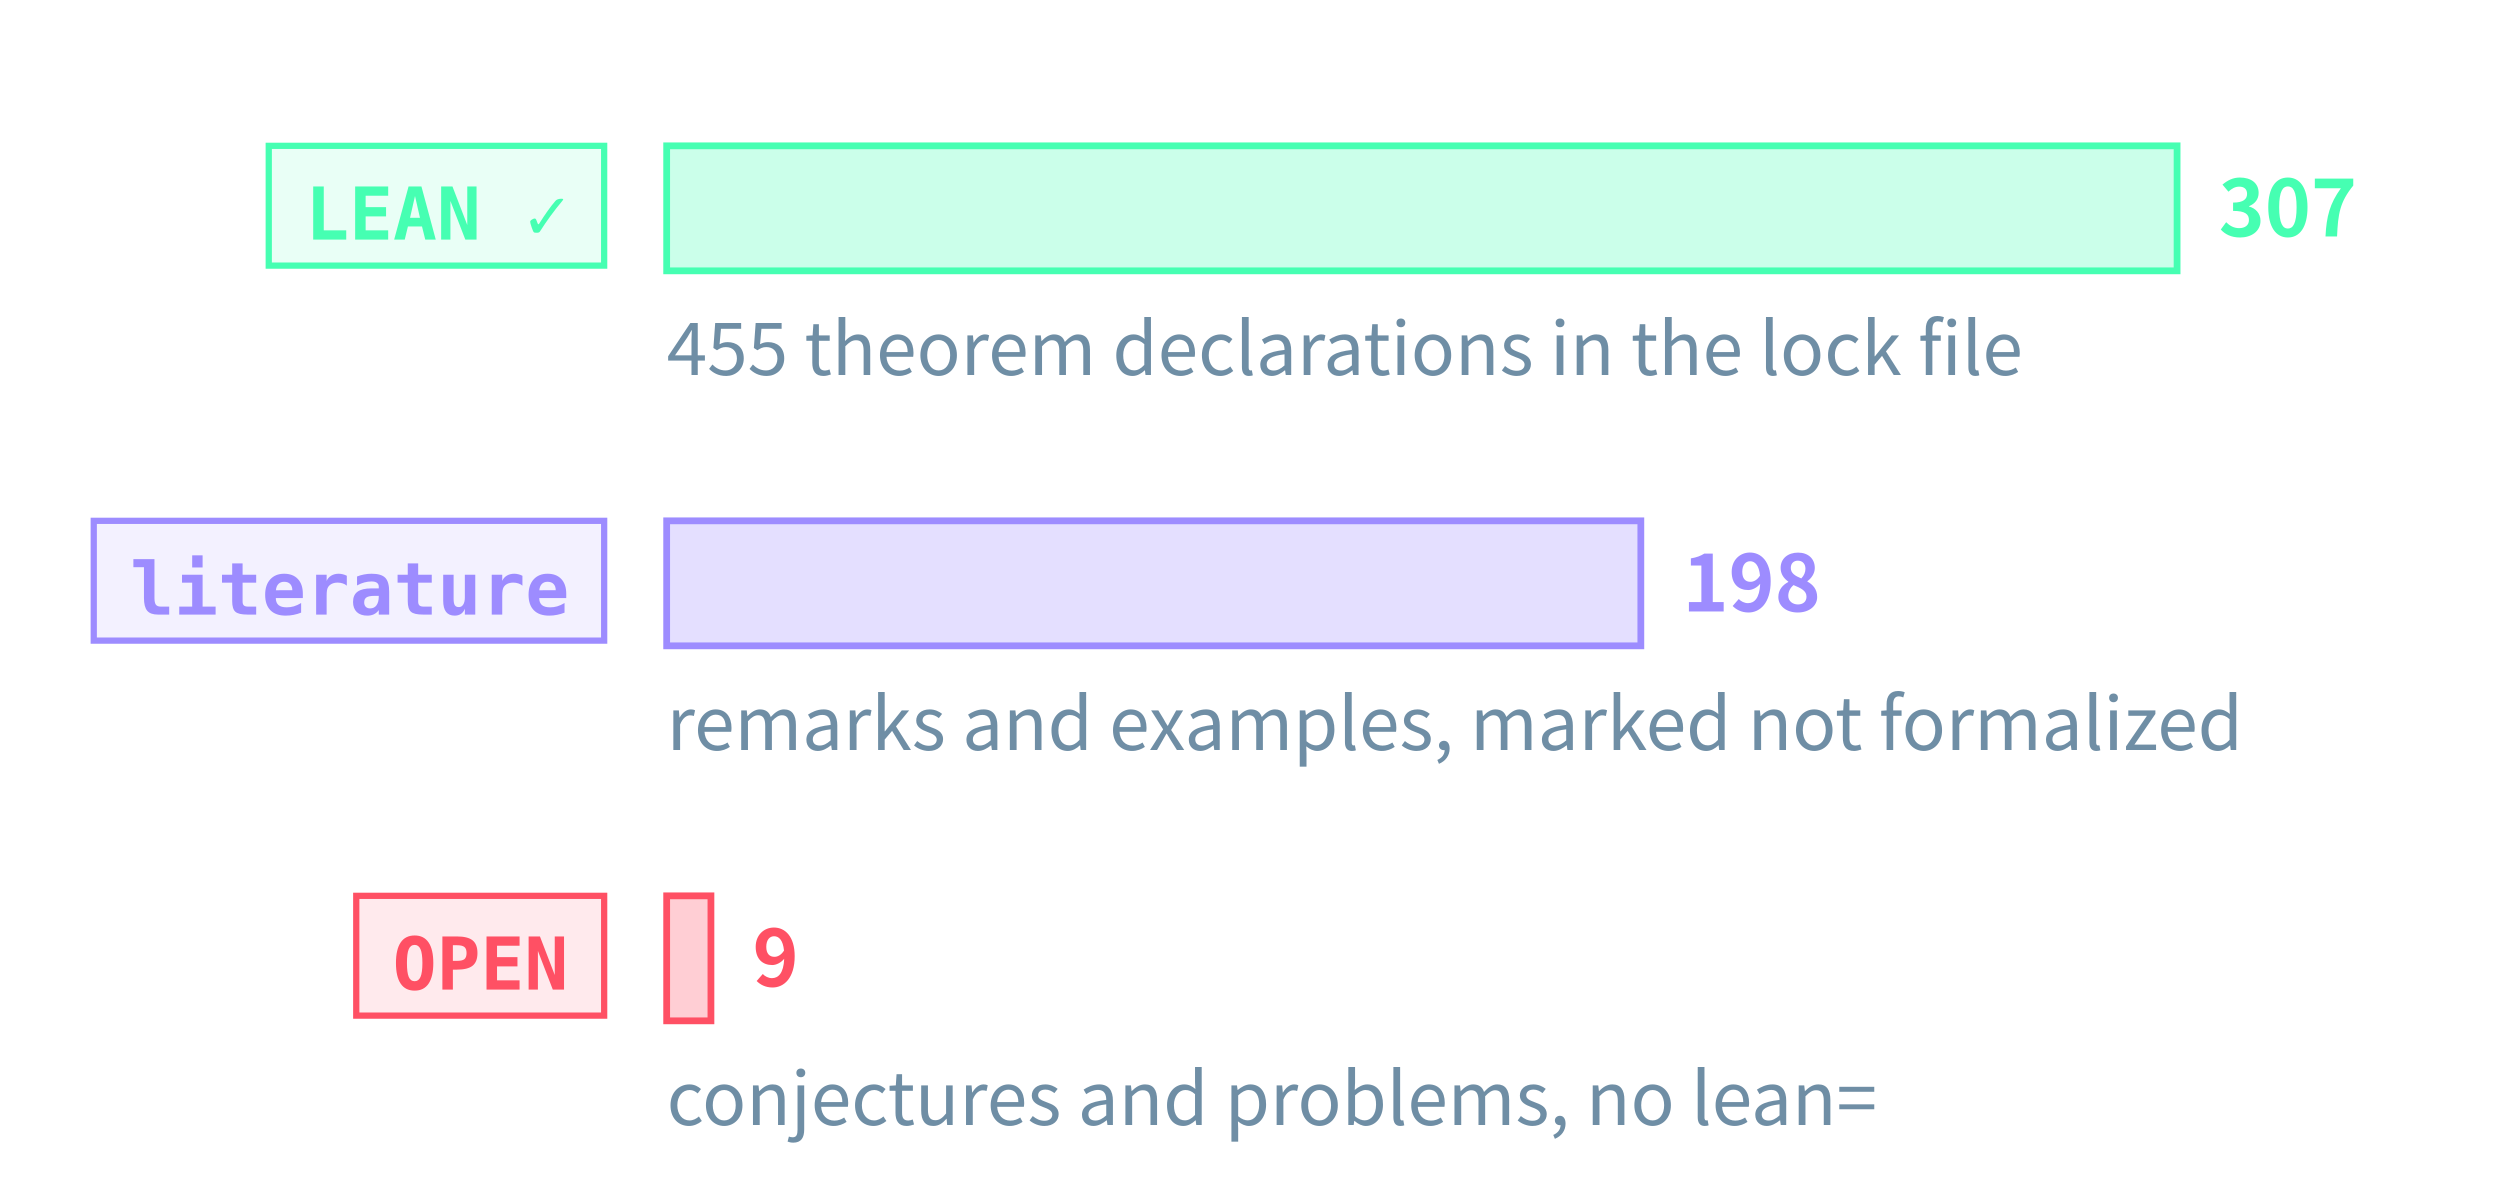
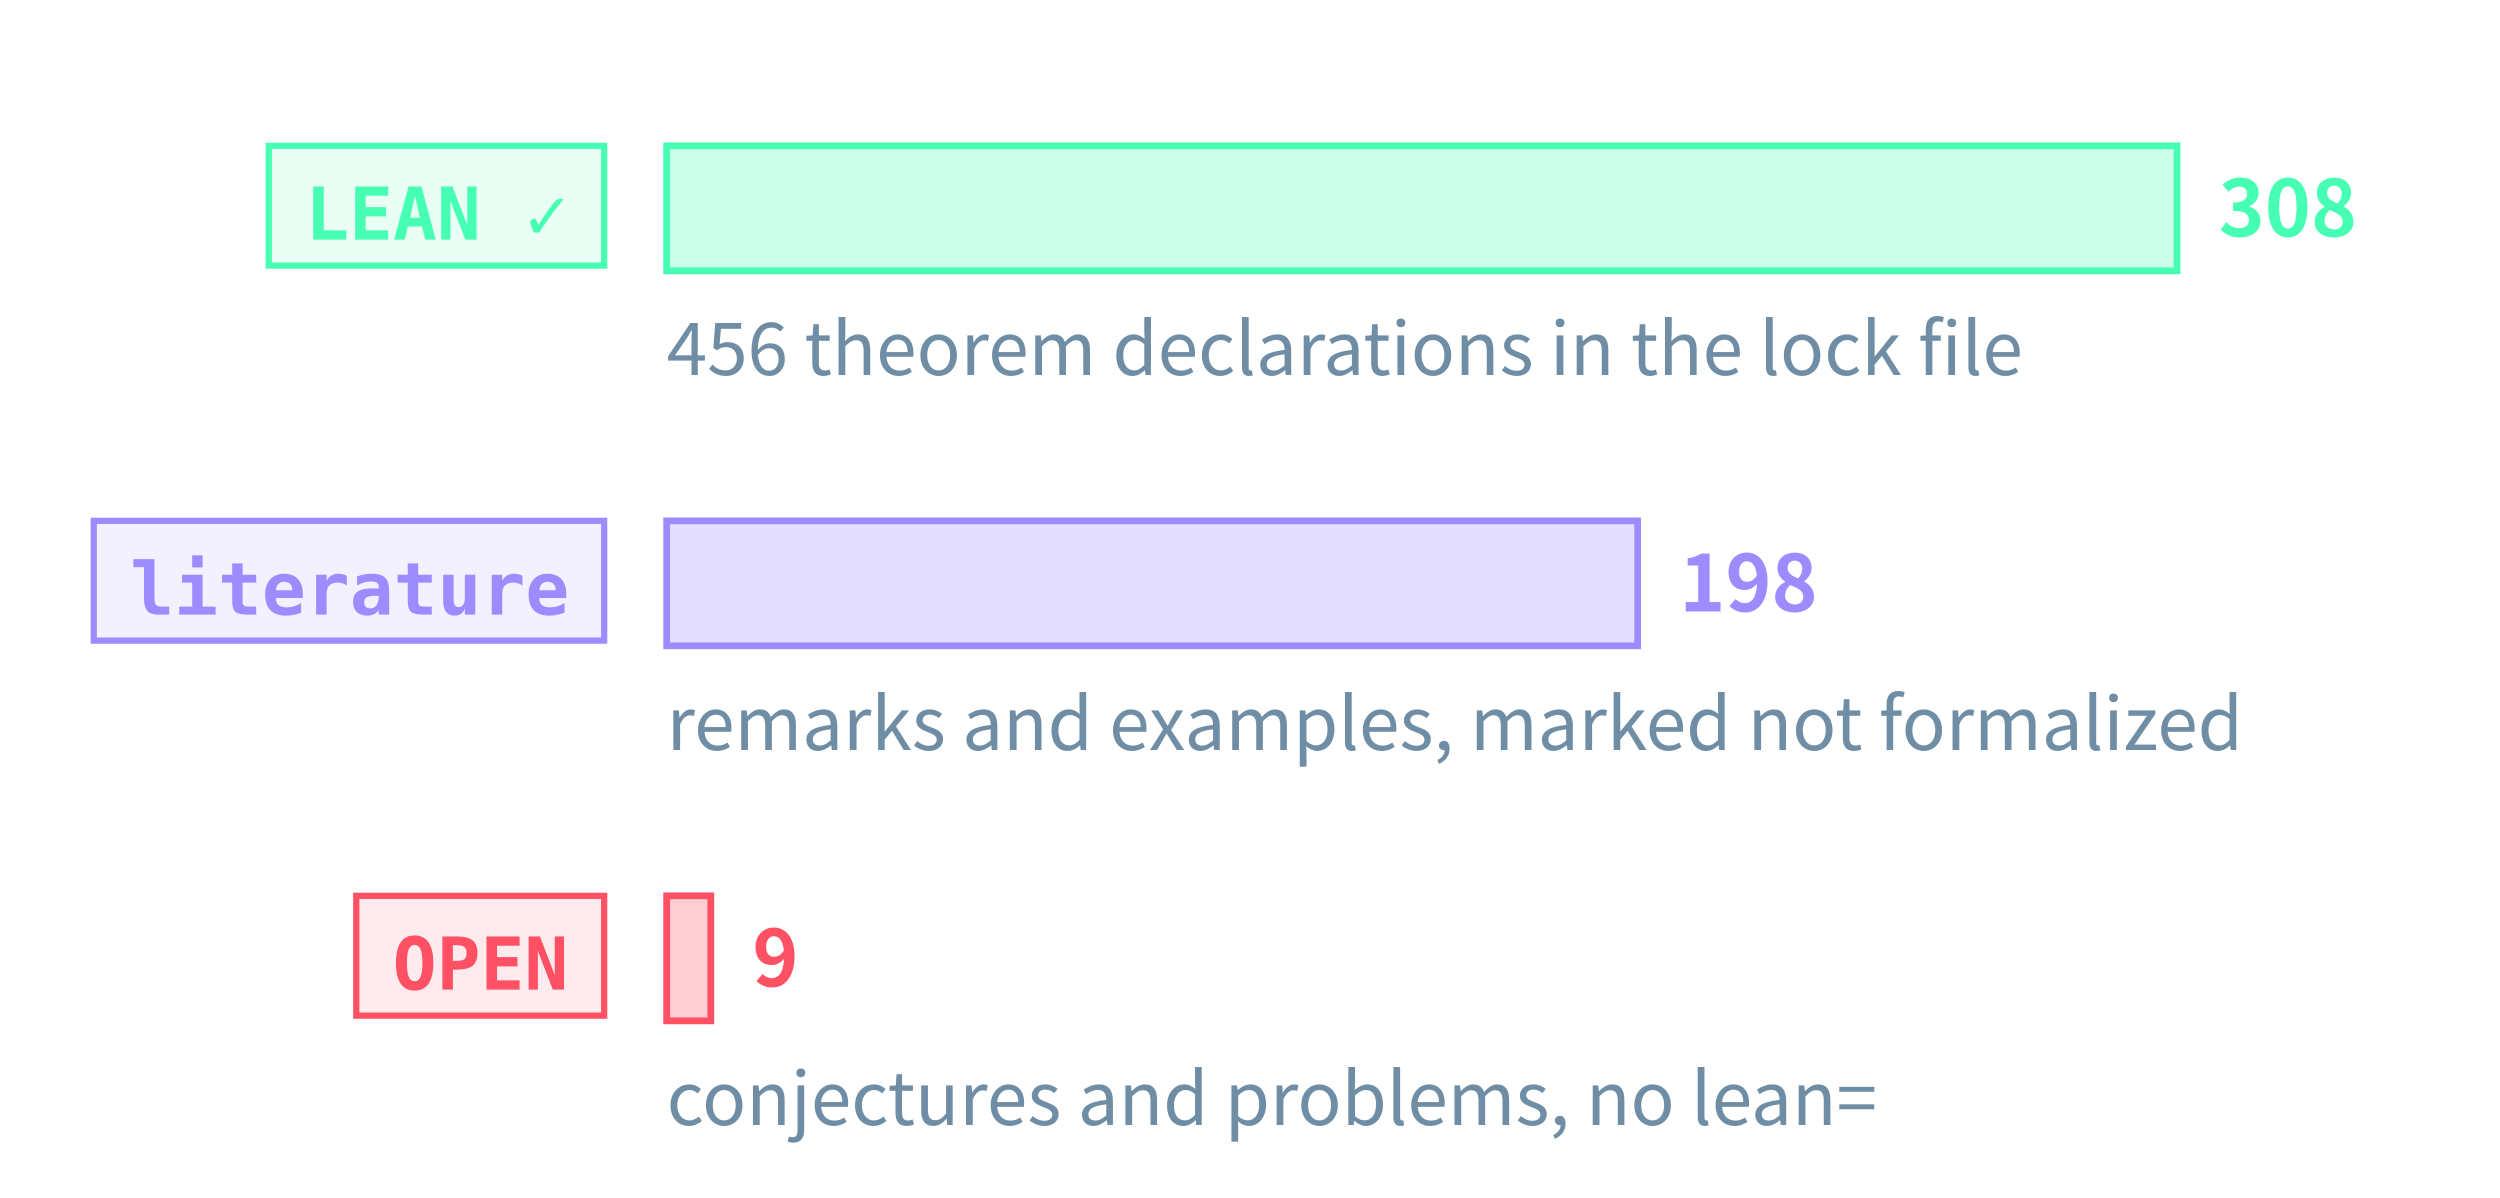
<svg xmlns="http://www.w3.org/2000/svg" class="tr-fig" data-tr-fig="prelude-three-tiers" data-lang="en" viewBox="0 0 480 230" width="480" height="230" font-family="'Noto Sans SC', 'Noto Sans CJK SC', 'Source Sans 3', 'PingFang SC', 'Microsoft YaHei', system-ui, sans-serif" role="img" aria-label="Three bars, each with a tag. The top bar is green, tagged LEAN ✓: the theorems, lemmas, propositions and corollaries with a Lean reference, the longest. The middle bar is violet, tagged “literature”: the remarks and examples marked as literature results. The bottom bar is red, tagged OPEN: the open conjectures and problems, very short. Each bar ends in its count; under the green bar a note gives the number of theorem declarations in the lock file.">
  <style>.ts-ink{stroke:#d4efff}.tf-ink{fill:#d4efff}.ts-dim{stroke:#6f8ea5}.tf-dim{fill:#6f8ea5}.ts-faint{stroke:#34506a}.tf-faint{fill:#34506a}.ts-edge{stroke:#143049}.tf-edge{fill:#143049}.ts-hot{stroke:#1f5d7c}.tf-hot{fill:#1f5d7c}.ts-bg{stroke:#03060c}.tf-bg{fill:#03060c}.ts-panel{stroke:#07101b}.tf-panel{fill:#07101b}.ts-sheet{stroke:#050c16}.tf-sheet{fill:#050c16}.ts-cyan{stroke:#19f0ff}.tf-cyan{fill:#19f0ff}.ts-magenta{stroke:#ff2fd0}.tf-magenta{fill:#ff2fd0}.ts-amber{stroke:#ffc83d}.tf-amber{fill:#ffc83d}.ts-violet{stroke:#9d8cff}.tf-violet{fill:#9d8cff}.ts-ok{stroke:#46ffb2}.tf-ok{fill:#46ffb2}.ts-warn{stroke:#ff5064}.tf-warn{fill:#ff5064}.ts-blue{stroke:#2a7bff}.tf-blue{fill:#2a7bff}.ts-orange{stroke:#ff8a3c}.tf-orange{fill:#ff8a3c}.ts-sigma{stroke:#cfe3ff}.tf-sigma{fill:#cfe3ff}</style>
  <rect x="51.6" y="28" width="64.4" height="23" class="ts-ok tf-ok" stroke-width="1.2" fill-opacity="0.12" />
  <text class="tf-ok tr-fig-mono" x="58.6" y="46" font-size="14" font-family="'JetBrains Mono', 'DejaVu Sans Mono', ui-monospace, Menlo, Consolas, monospace" font-weight="600">LEAN ✓</text>
  <rect x="128" y="28" width="290" height="24" class="ts-ok tf-ok" stroke-width="1.3" fill-opacity="0.28" />
-   <text class="tf-ok" x="426" y="45.4" font-size="15" font-weight="600">307</text>
+   <text class="tf-ok" x="426" y="45.4" font-size="15" font-weight="600">308</text>
  <rect x="18" y="100" width="98" height="23" class="ts-violet tf-violet" stroke-width="1.2" fill-opacity="0.12" />
  <text class="tf-violet tr-fig-mono" x="25" y="118" font-size="14" font-family="'JetBrains Mono', 'DejaVu Sans Mono', ui-monospace, Menlo, Consolas, monospace" font-weight="600">literature</text>
-   <rect x="128" y="100" width="187.04" height="24" class="ts-violet tf-violet" stroke-width="1.3" fill-opacity="0.28" />
-   <text class="tf-violet" x="323.04" y="117.4" font-size="15" font-weight="600">198</text>
+   <rect x="128" y="100" width="186.43" height="24" class="ts-violet tf-violet" stroke-width="1.3" fill-opacity="0.28" />
+   <text class="tf-violet" x="322.43" y="117.4" font-size="15" font-weight="600">198</text>
  <rect x="68.4" y="172" width="47.6" height="23" class="ts-warn tf-warn" stroke-width="1.2" fill-opacity="0.12" />
  <text class="tf-warn tr-fig-mono" x="75.4" y="190" font-size="14" font-family="'JetBrains Mono', 'DejaVu Sans Mono', ui-monospace, Menlo, Consolas, monospace" font-weight="600">OPEN</text>
-   <rect x="128" y="172" width="8.5" height="24" class="ts-warn tf-warn" stroke-width="1.3" fill-opacity="0.28" />
-   <text class="tf-warn" x="144.5" y="189.4" font-size="15" font-weight="600">9</text>
-   <text class="tf-dim" x="128" y="72" font-size="14">455 theorem declarations in the lock file</text>
+   <rect x="128" y="172" width="8.47" height="24" class="ts-warn tf-warn" stroke-width="1.3" fill-opacity="0.28" />
+   <text class="tf-warn" x="144.47" y="189.4" font-size="15" font-weight="600">9</text>
+   <text class="tf-dim" x="128" y="72" font-size="14">456 theorem declarations in the lock file</text>
  <text class="tf-dim" x="128" y="144" font-size="14">remarks and examples, marked not formalized</text>
  <text class="tf-dim" x="128" y="216" font-size="14">conjectures and problems, no lean=</text>
</svg>
